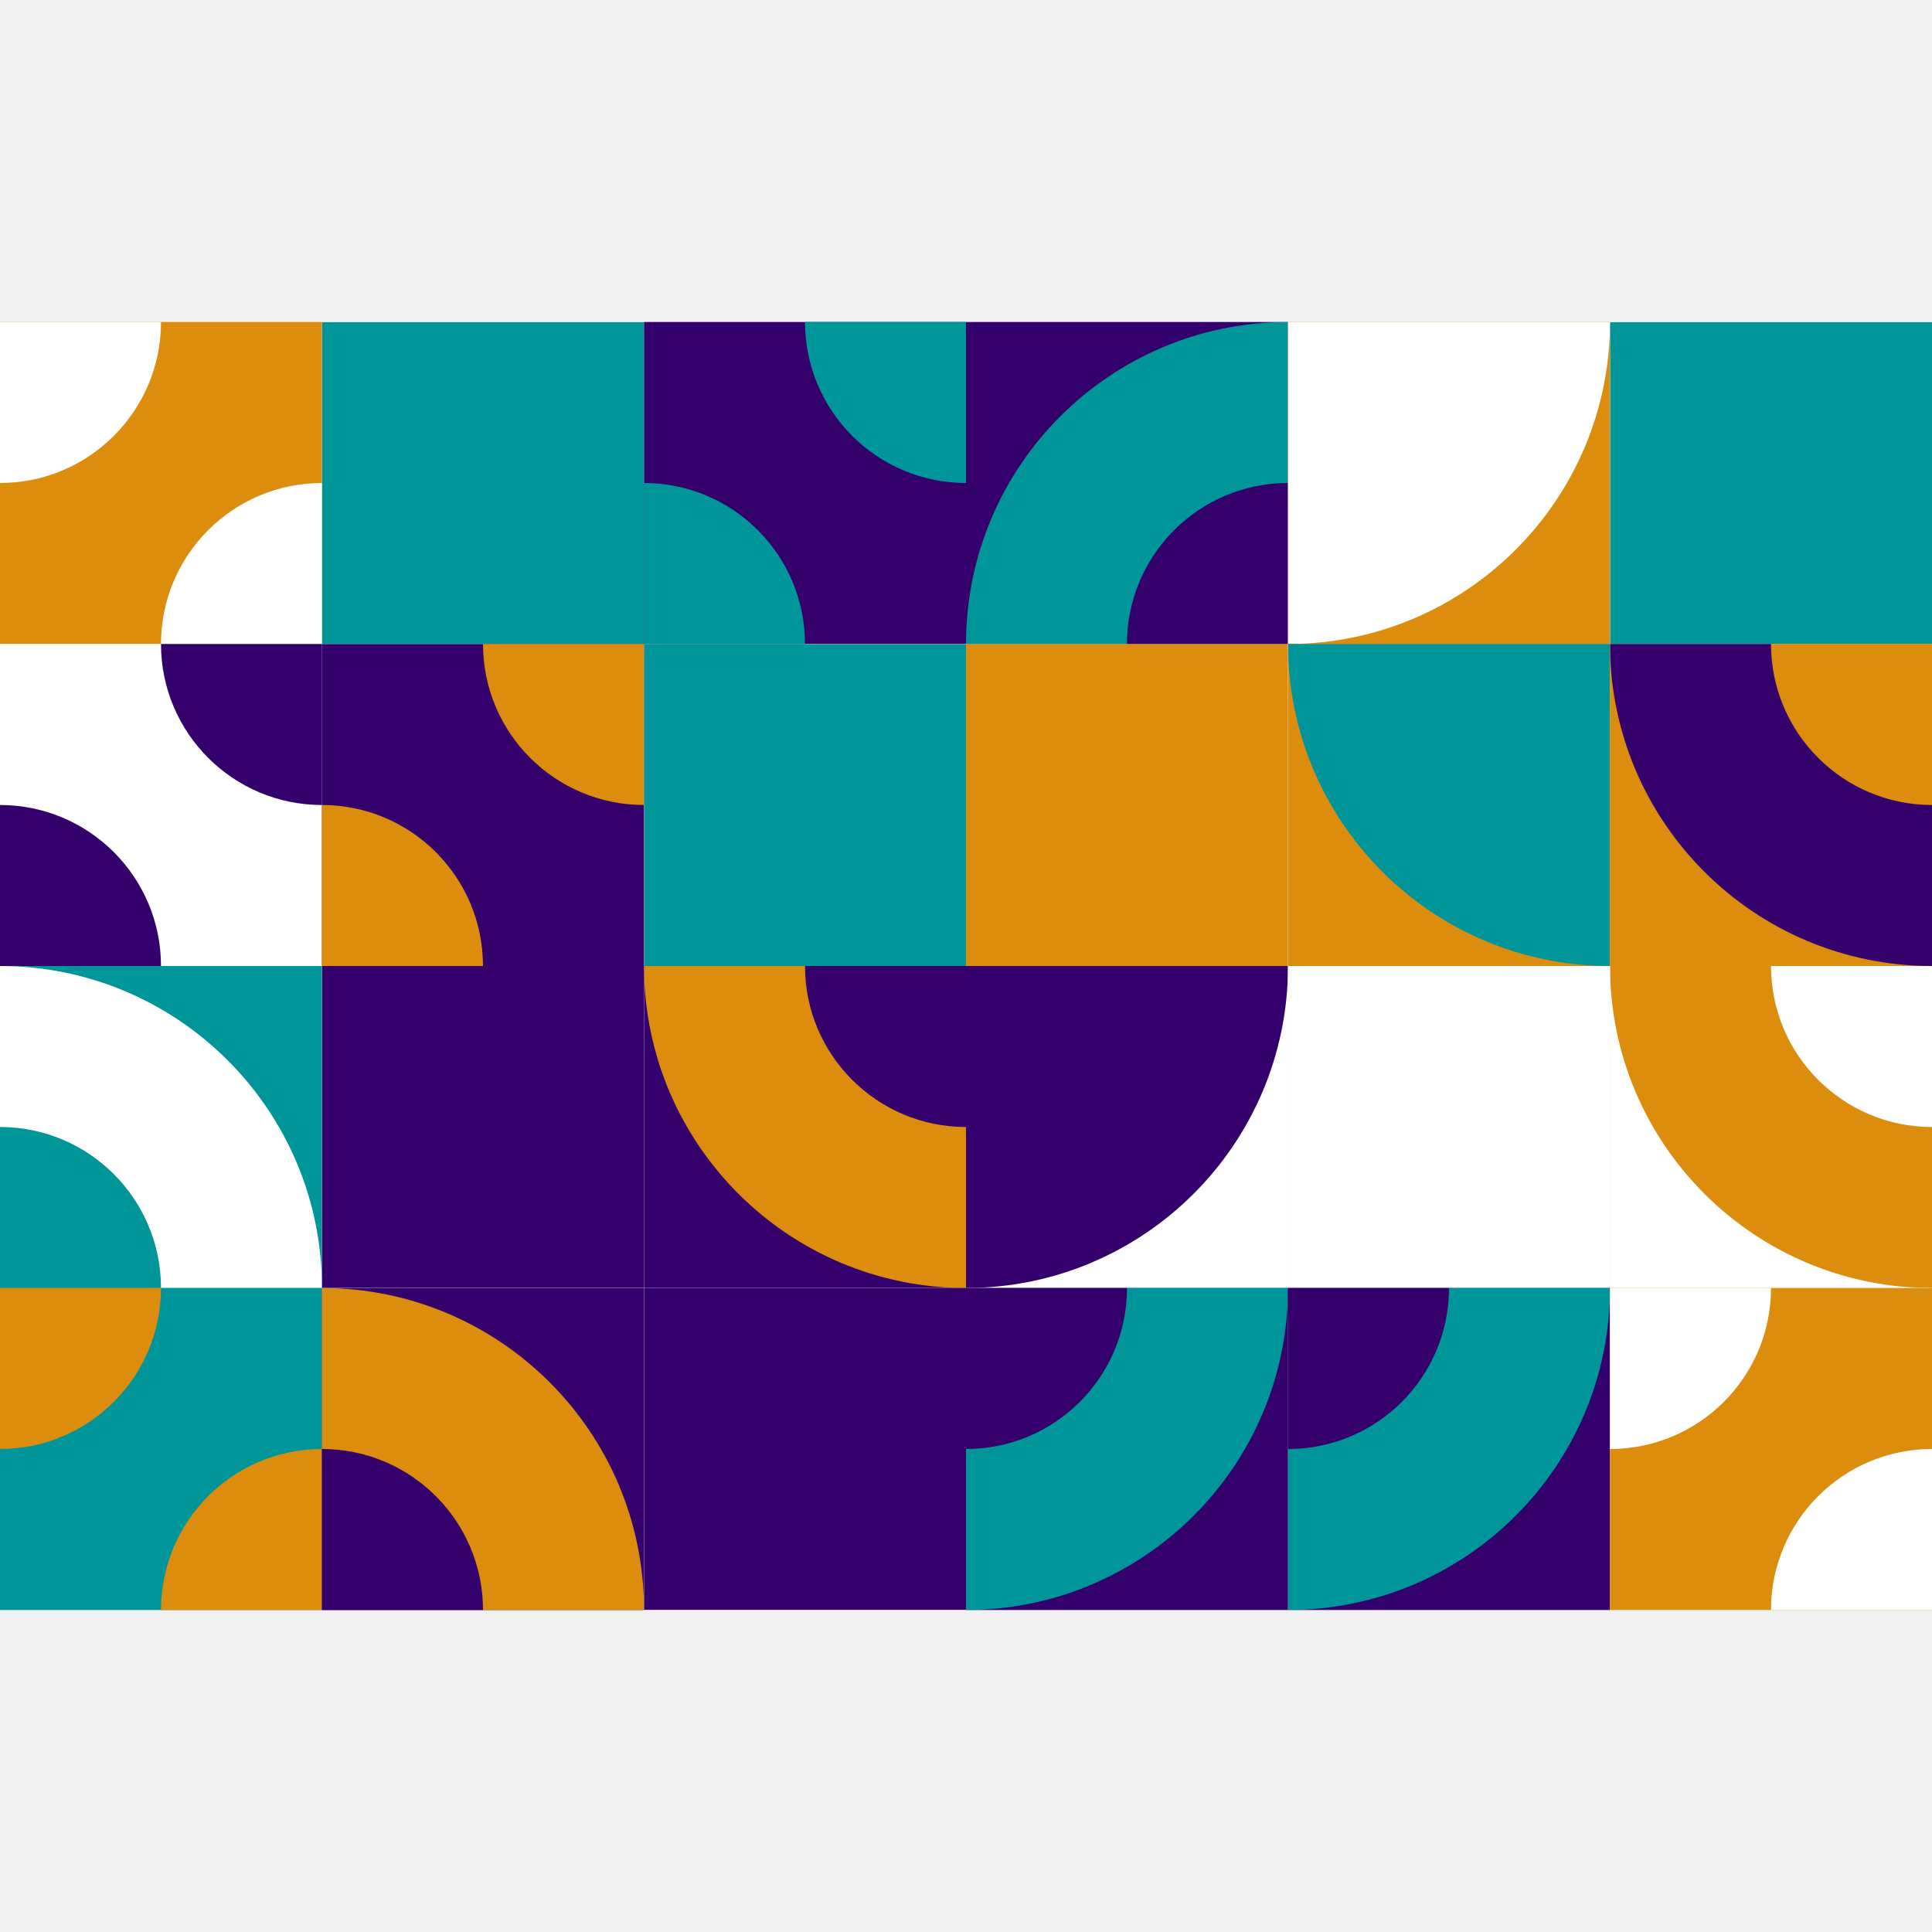
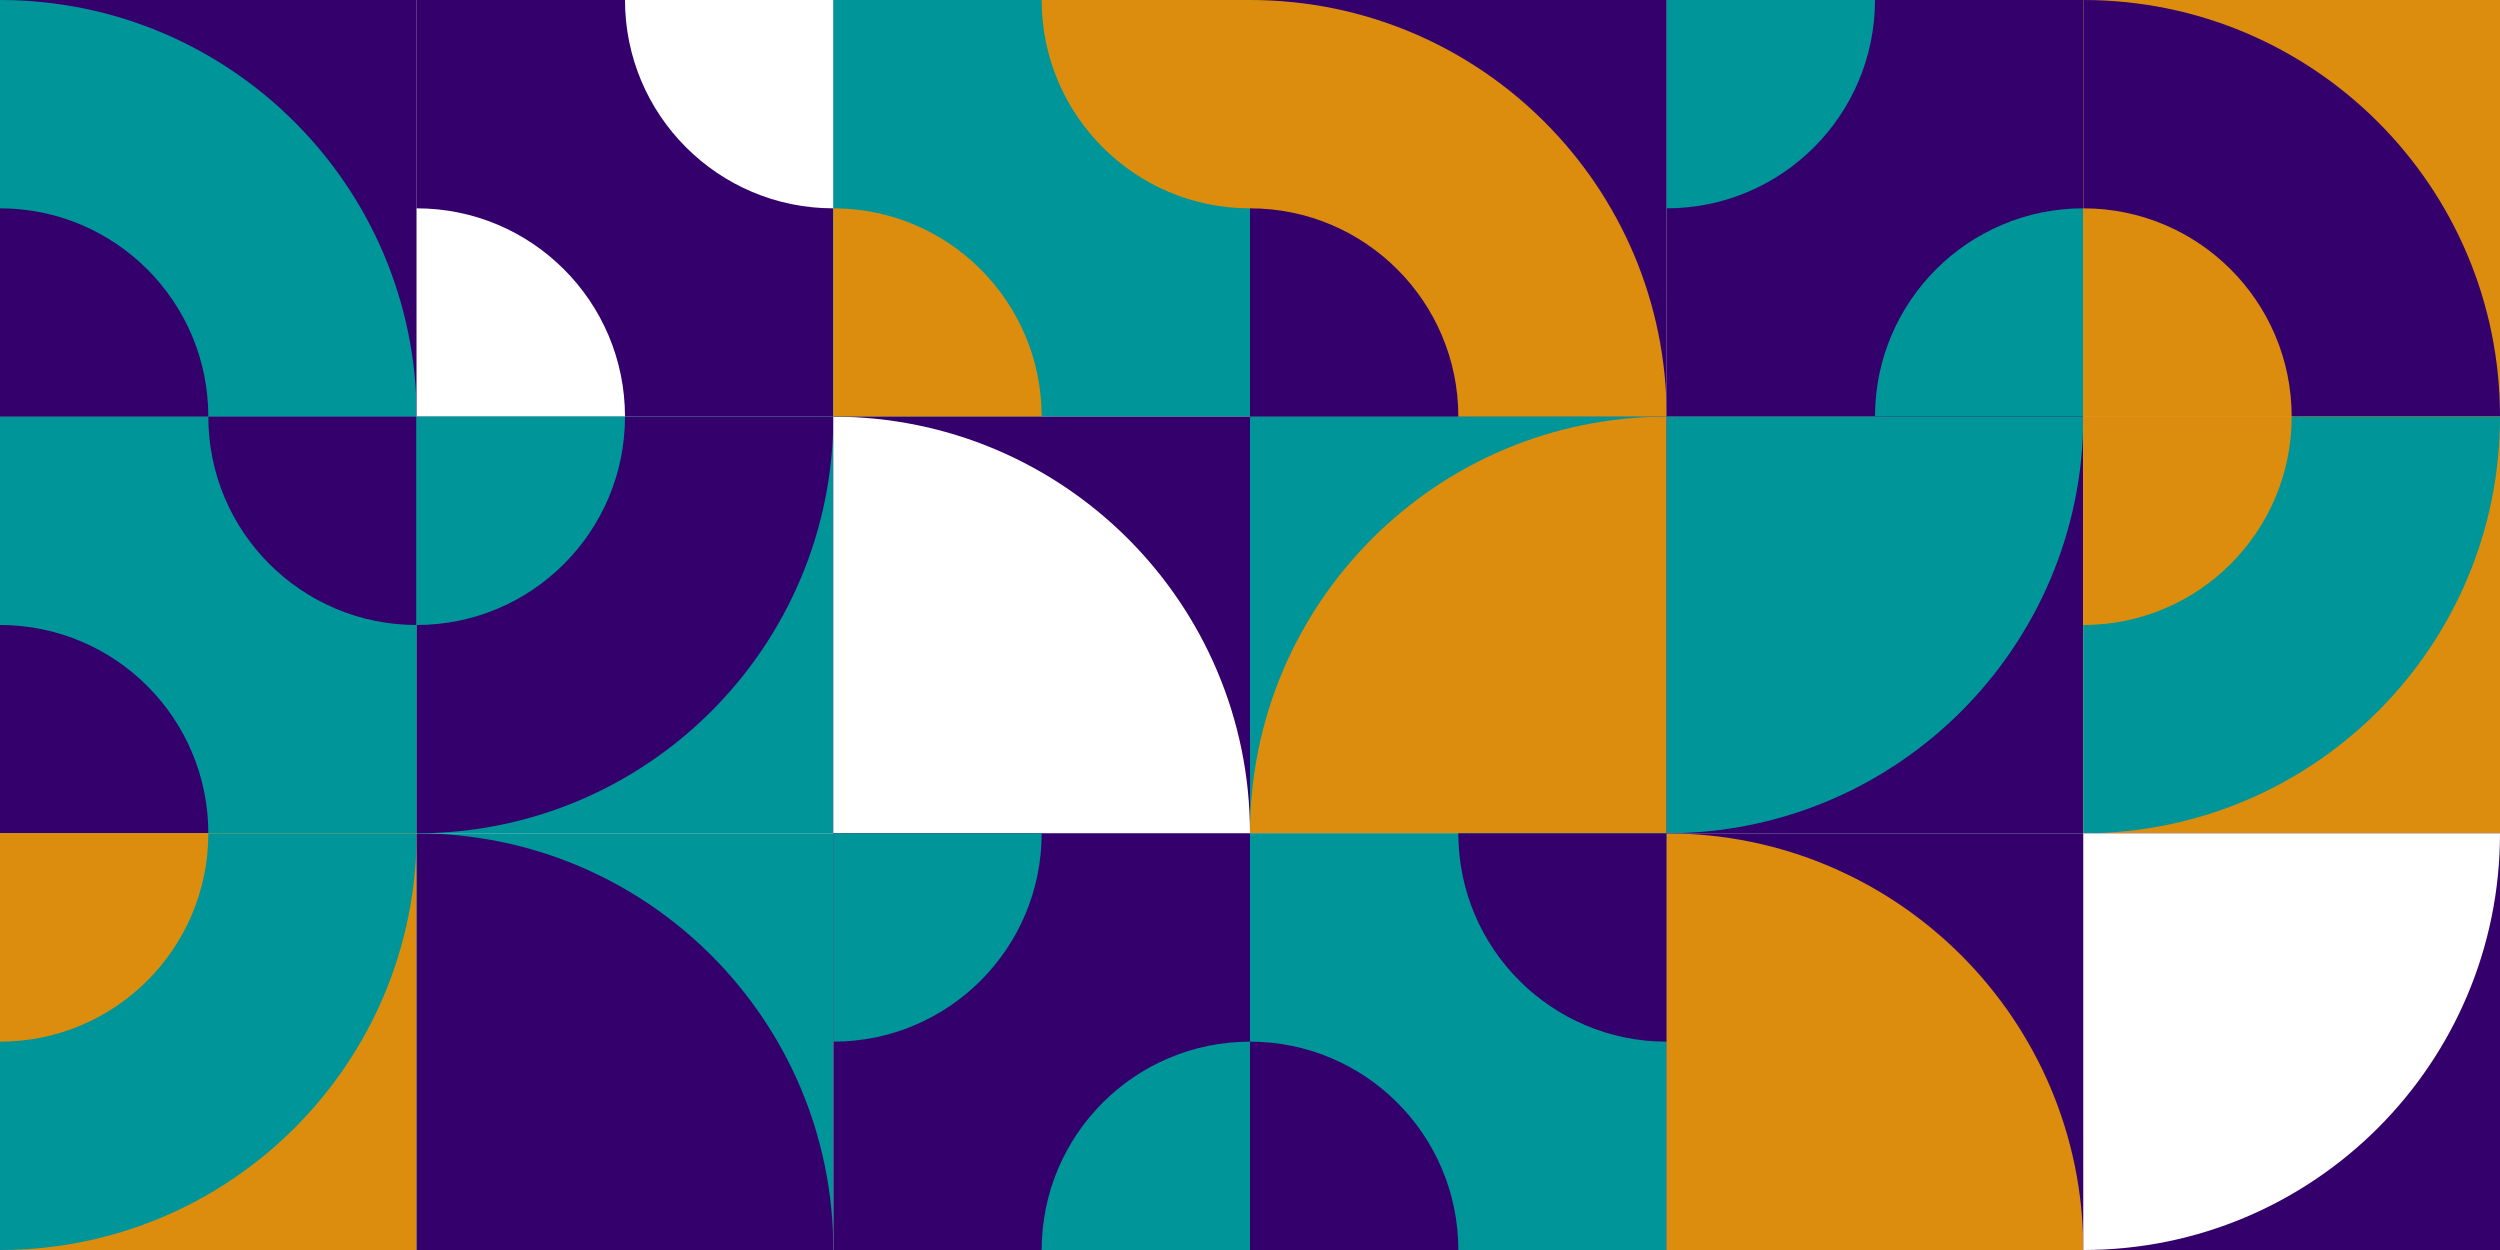
- <svg xmlns="http://www.w3.org/2000/svg" version="1.1" width="800px" height="800px" viewBox="0 0 600 400" opacity="0" style="transform: translate(0px); opacity: 1;">
-   <g class="opposite-circles">
-     <rect width="100" height="100" fill="#dd8d0e" x="0" y="0" />
-     <g mask="url(&quot;#SvgjsMask1000&quot;)">
-       <circle r="50" cx="0" cy="0" fill="#ffffff" />
-       <circle r="50" cx="100" cy="100" fill="#ffffff" />
+ <svg xmlns="http://www.w3.org/2000/svg" opacity="0" style="translate:none;rotate:none;scale:none;transform:translate(0,0);opacity:1" viewBox="0 0 600 300">
+   <g class="quarter-circle">
+     <path fill="#33006c" d="M0 0h100v100H0z" />
+     <g mask="url(#a)">
+       <circle cy="100" r="100" fill="#009599" />
+       <circle cy="100" r="50" fill="#33006c" />
    </g>
  </g>
  <defs>
-     <mask id="SvgjsMask1000">
-       <rect width="100" height="100" fill="#ffffff" x="0" y="0" />
+     <mask id="a">
+       <path fill="#fff" d="M0 0h100v100H0z" />
    </mask>
-     <mask id="SvgjsMask1001">
-       <rect width="100" height="100" fill="#ffffff" x="0" y="100" />
+     <mask id="b">
+       <path fill="#fff" d="M0 100h100v100H0z" />
    </mask>
-     <mask id="SvgjsMask1002">
-       <rect width="100" height="100" fill="#ffffff" x="0" y="200" />
+     <mask id="c">
+       <path fill="#fff" d="M0 200h100v100H0z" />
    </mask>
-     <mask id="SvgjsMask1003">
-       <rect width="100" height="100" fill="#ffffff" x="0" y="300" />
+     <mask id="d">
+       <path fill="#fff" d="M100 0h100v100H100z" />
    </mask>
-     <mask id="SvgjsMask1004">
-       <rect width="100" height="100" fill="#ffffff" x="100" y="0" />
+     <mask id="e">
+       <path fill="#fff" d="M100 100h100v100H100z" />
    </mask>
-     <mask id="SvgjsMask1005">
-       <rect width="100" height="100" fill="#ffffff" x="100" y="100" />
+     <mask id="f">
+       <path fill="#fff" d="M100 200h100v100H100z" />
    </mask>
-     <mask id="SvgjsMask1006">
-       <rect width="100" height="100" fill="#ffffff" x="100" y="200" />
+     <mask id="g">
+       <path fill="#fff" d="M200 0h100v100H200z" />
    </mask>
-     <mask id="SvgjsMask1007">
-       <rect width="100" height="100" fill="#ffffff" x="100" y="300" />
+     <mask id="h">
+       <path fill="#fff" d="M200 100h100v100H200z" />
    </mask>
-     <mask id="SvgjsMask1008">
-       <rect width="100" height="100" fill="#ffffff" x="200" y="0" />
+     <mask id="i">
+       <path fill="#fff" d="M200 200h100v100H200z" />
    </mask>
-     <mask id="SvgjsMask1009">
-       <rect width="100" height="100" fill="#ffffff" x="200" y="100" />
+     <mask id="j">
+       <path fill="#fff" d="M300 0h100v100H300z" />
    </mask>
-     <mask id="SvgjsMask1010">
-       <rect width="100" height="100" fill="#ffffff" x="200" y="200" />
+     <mask id="k">
+       <path fill="#fff" d="M300 100h100v100H300z" />
    </mask>
-     <mask id="SvgjsMask1011">
-       <rect width="100" height="100" fill="#ffffff" x="200" y="300" />
+     <mask id="l">
+       <path fill="#fff" d="M300 200h100v100H300z" />
    </mask>
-     <mask id="SvgjsMask1012">
-       <rect width="100" height="100" fill="#ffffff" x="300" y="0" />
+     <mask id="m">
+       <path fill="#fff" d="M400 0h100v100H400z" />
    </mask>
-     <mask id="SvgjsMask1013">
-       <rect width="100" height="100" fill="#ffffff" x="300" y="100" />
+     <mask id="n">
+       <path fill="#fff" d="M400 100h100v100H400z" />
    </mask>
-     <mask id="SvgjsMask1014">
-       <rect width="100" height="100" fill="#ffffff" x="300" y="200" />
+     <mask id="o">
+       <path fill="#fff" d="M400 200h100v100H400z" />
    </mask>
-     <mask id="SvgjsMask1015">
-       <rect width="100" height="100" fill="#ffffff" x="300" y="300" />
+     <mask id="p">
+       <path fill="#fff" d="M500 0h100v100H500z" />
    </mask>
-     <mask id="SvgjsMask1016">
-       <rect width="100" height="100" fill="#ffffff" x="400" y="0" />
+     <mask id="q">
+       <path fill="#fff" d="M500 100h100v100H500z" />
    </mask>
-     <mask id="SvgjsMask1017">
-       <rect width="100" height="100" fill="#ffffff" x="400" y="100" />
-     </mask>
-     <mask id="SvgjsMask1018">
-       <rect width="100" height="100" fill="#ffffff" x="400" y="200" />
-     </mask>
-     <mask id="SvgjsMask1019">
-       <rect width="100" height="100" fill="#ffffff" x="400" y="300" />
-     </mask>
-     <mask id="SvgjsMask1020">
-       <rect width="100" height="100" fill="#ffffff" x="500" y="0" />
-     </mask>
-     <mask id="SvgjsMask1021">
-       <rect width="100" height="100" fill="#ffffff" x="500" y="100" />
-     </mask>
-     <mask id="SvgjsMask1022">
-       <rect width="100" height="100" fill="#ffffff" x="500" y="200" />
-     </mask>
-     <mask id="SvgjsMask1023">
-       <rect width="100" height="100" fill="#ffffff" x="500" y="300" />
+     <mask id="r">
+       <path fill="#fff" d="M500 200h100v100H500z" />
    </mask>
  </defs>
  <g class="opposite-circles">
-     <rect width="100" height="100" fill="#ffffff" x="0" y="100" />
-     <g mask="url(&quot;#SvgjsMask1001&quot;)">
-       <circle r="50" cx="0" cy="200" fill="#33006c" />
-       <circle r="50" cx="100" cy="100" fill="#33006c" />
+     <path fill="#009599" d="M0 100h100v100H0z" />
+     <g fill="#33006c" mask="url(#b)">
+       <circle cy="200" r="50" />
+       <circle cx="100" cy="100" r="50" />
    </g>
  </g>
  <g class="quarter-circle">
-     <rect width="100" height="100" fill="#009599" x="0" y="200" />
-     <g mask="url(&quot;#SvgjsMask1002&quot;)">
-       <circle r="100" cx="0" cy="300" fill="#ffffff" />
-       <circle r="50" cx="0" cy="300" fill="#009599" />
+     <path fill="#dd8d0e" d="M0 200h100v100H0z" />
+     <g mask="url(#c)">
+       <circle cy="200" r="100" fill="#009599" />
+       <circle cy="200" r="50" fill="#dd8d0e" />
    </g>
  </g>
  <g class="opposite-circles">
-     <rect width="100" height="100" fill="#009599" x="0" y="300" />
-     <g mask="url(&quot;#SvgjsMask1003&quot;)">
-       <circle r="50" cx="0" cy="300" fill="#dd8d0e" />
-       <circle r="50" cx="100" cy="400" fill="#dd8d0e" />
+     <path fill="#33006c" d="M100 0h100v100H100z" />
+     <g fill="#fff" mask="url(#d)">
+       <circle cx="100" cy="100" r="50" />
+       <circle cx="200" r="50" />
    </g>
  </g>
-   <g class="half-square" mask="url(&quot;#SvgjsMask1004&quot;)">
-     <rect width="100" height="100" fill="#009599" x="100" y="0" />
-   </g>
-   <g class="opposite-circles">
-     <rect width="100" height="100" fill="#33006c" x="100" y="100" />
-     <g mask="url(&quot;#SvgjsMask1005&quot;)">
-       <circle r="50" cx="100" cy="200" fill="#dd8d0e" />
-       <circle r="50" cx="200" cy="100" fill="#dd8d0e" />
+   <g class="quarter-circle">
+     <path fill="#009599" d="M100 100h100v100H100z" />
+     <g mask="url(#e)">
+       <circle cx="100" cy="100" r="100" fill="#33006c" />
+       <circle cx="100" cy="100" r="50" fill="#009599" />
    </g>
  </g>
-   <g class="half-square" mask="url(&quot;#SvgjsMask1006&quot;)">
-     <rect width="100" height="100" fill="#33006c" x="100" y="200" />
-   </g>
  <g class="quarter-circle">
-     <rect width="100" height="100" fill="#33006c" x="100" y="300" />
-     <g mask="url(&quot;#SvgjsMask1007&quot;)">
-       <circle r="100" cx="100" cy="400" fill="#dd8d0e" />
-       <circle r="50" cx="100" cy="400" fill="#33006c" />
+     <path fill="#009599" d="M100 200h100v100H100z" />
+     <g mask="url(#f)">
+       <circle cx="100" cy="300" r="100" fill="#33006c" />
    </g>
  </g>
  <g class="opposite-circles">
-     <rect width="100" height="100" fill="#33006c" x="200" y="0" />
-     <g mask="url(&quot;#SvgjsMask1008&quot;)">
-       <circle r="50" cx="200" cy="100" fill="#009599" />
-       <circle r="50" cx="300" cy="0" fill="#009599" />
-     </g>
-   </g>
-   <g class="half-square" mask="url(&quot;#SvgjsMask1009&quot;)">
-     <rect width="100" height="100" fill="#009599" x="200" y="100" />
-   </g>
-   <g class="quarter-circle">
-     <rect width="100" height="100" fill="#33006c" x="200" y="200" />
-     <g mask="url(&quot;#SvgjsMask1010&quot;)">
-       <circle r="100" cx="300" cy="200" fill="#dd8d0e" />
-       <circle r="50" cx="300" cy="200" fill="#33006c" />
-     </g>
-   </g>
-   <g class="half-square" mask="url(&quot;#SvgjsMask1011&quot;)">
-     <rect width="100" height="100" fill="#33006c" x="200" y="300" />
-   </g>
-   <g class="quarter-circle">
-     <rect width="100" height="100" fill="#33006c" x="300" y="0" />
-     <g mask="url(&quot;#SvgjsMask1012&quot;)">
-       <circle r="100" cx="400" cy="100" fill="#009599" />
-       <circle r="50" cx="400" cy="100" fill="#33006c" />
-     </g>
-   </g>
-   <g class="half-square" mask="url(&quot;#SvgjsMask1013&quot;)">
-     <rect width="100" height="100" fill="#dd8d0e" x="300" y="100" />
-   </g>
-   <g class="quarter-circle">
-     <rect width="100" height="100" fill="#ffffff" x="300" y="200" />
-     <g mask="url(&quot;#SvgjsMask1014&quot;)">
-       <circle r="100" cx="300" cy="200" fill="#33006c" />
+     <path fill="#009599" d="M200 0h100v100H200z" />
+     <g fill="#dd8d0e" mask="url(#g)">
+       <circle cx="200" cy="100" r="50" />
+       <circle cx="300" r="50" />
    </g>
  </g>
  <g class="quarter-circle">
-     <rect width="100" height="100" fill="#33006c" x="300" y="300" />
-     <g mask="url(&quot;#SvgjsMask1015&quot;)">
-       <circle r="100" cx="300" cy="300" fill="#009599" />
-       <circle r="50" cx="300" cy="300" fill="#33006c" />
+     <path fill="#33006c" d="M200 100h100v100H200z" />
+     <g mask="url(#h)">
+       <circle cx="200" cy="200" r="100" fill="#fff" />
+     </g>
+   </g>
+   <g class="opposite-circles">
+     <path fill="#33006c" d="M200 200h100v100H200z" />
+     <g fill="#009599" mask="url(#i)">
+       <circle cx="200" cy="200" r="50" />
+       <circle cx="300" cy="300" r="50" />
    </g>
  </g>
  <g class="quarter-circle">
-     <rect width="100" height="100" fill="#dd8d0e" x="400" y="0" />
-     <g mask="url(&quot;#SvgjsMask1016&quot;)">
-       <circle r="100" cx="400" cy="0" fill="#ffffff" />
+     <path fill="#33006c" d="M300 0h100v100H300z" />
+     <g mask="url(#j)">
+       <circle cx="300" cy="100" r="100" fill="#dd8d0e" />
+       <circle cx="300" cy="100" r="50" fill="#33006c" />
    </g>
  </g>
  <g class="quarter-circle">
-     <rect width="100" height="100" fill="#dd8d0e" x="400" y="100" />
-     <g mask="url(&quot;#SvgjsMask1017&quot;)">
-       <circle r="100" cx="500" cy="100" fill="#009599" />
+     <path fill="#009599" d="M300 100h100v100H300z" />
+     <g mask="url(#k)">
+       <circle cx="400" cy="200" r="100" fill="#dd8d0e" />
    </g>
  </g>
-   <g class="half-square" mask="url(&quot;#SvgjsMask1018&quot;)">
-     <rect width="100" height="100" fill="#ffffff" x="400" y="200" />
-   </g>
-   <g class="quarter-circle">
-     <rect width="100" height="100" fill="#33006c" x="400" y="300" />
-     <g mask="url(&quot;#SvgjsMask1019&quot;)">
-       <circle r="100" cx="400" cy="300" fill="#009599" />
-       <circle r="50" cx="400" cy="300" fill="#33006c" />
+   <g class="opposite-circles">
+     <path fill="#009599" d="M300 200h100v100H300z" />
+     <g fill="#33006c" mask="url(#l)">
+       <circle cx="300" cy="300" r="50" />
+       <circle cx="400" cy="200" r="50" />
    </g>
  </g>
-   <g class="half-square" mask="url(&quot;#SvgjsMask1020&quot;)">
-     <rect width="100" height="100" fill="#009599" x="500" y="0" />
-   </g>
-   <g class="quarter-circle">
-     <rect width="100" height="100" fill="#dd8d0e" x="500" y="100" />
-     <g mask="url(&quot;#SvgjsMask1021&quot;)">
-       <circle r="100" cx="600" cy="100" fill="#33006c" />
-       <circle r="50" cx="600" cy="100" fill="#dd8d0e" />
+   <g class="opposite-circles">
+     <path fill="#33006c" d="M400 0h100v100H400z" />
+     <g fill="#009599" mask="url(#m)">
+       <circle cx="400" r="50" />
+       <circle cx="500" cy="100" r="50" />
    </g>
  </g>
  <g class="quarter-circle">
-     <rect width="100" height="100" fill="#ffffff" x="500" y="200" />
-     <g mask="url(&quot;#SvgjsMask1022&quot;)">
-       <circle r="100" cx="600" cy="200" fill="#dd8d0e" />
-       <circle r="50" cx="600" cy="200" fill="#ffffff" />
+     <path fill="#33006c" d="M400 100h100v100H400z" />
+     <g mask="url(#n)">
+       <circle cx="400" cy="100" r="100" fill="#009599" />
    </g>
  </g>
-   <g class="opposite-circles">
-     <rect width="100" height="100" fill="#dd8d0e" x="500" y="300" />
-     <g mask="url(&quot;#SvgjsMask1023&quot;)">
-       <circle r="50" cx="500" cy="300" fill="#ffffff" />
-       <circle r="50" cx="600" cy="400" fill="#ffffff" />
+   <g class="quarter-circle">
+     <path fill="#33006c" d="M400 200h100v100H400z" />
+     <g mask="url(#o)">
+       <circle cx="400" cy="300" r="100" fill="#dd8d0e" />
+     </g>
+   </g>
+   <g class="quarter-circle">
+     <path fill="#dd8d0e" d="M500 0h100v100H500z" />
+     <g mask="url(#p)">
+       <circle cx="500" cy="100" r="100" fill="#33006c" />
+       <circle cx="500" cy="100" r="50" fill="#dd8d0e" />
+     </g>
+   </g>
+   <g class="quarter-circle">
+     <path fill="#dd8d0e" d="M500 100h100v100H500z" />
+     <g mask="url(#q)">
+       <circle cx="500" cy="100" r="100" fill="#009599" />
+       <circle cx="500" cy="100" r="50" fill="#dd8d0e" />
+     </g>
+   </g>
+   <g class="quarter-circle">
+     <path fill="#33006c" d="M500 200h100v100H500z" />
+     <g mask="url(#r)">
+       <circle cx="500" cy="200" r="100" fill="#fff" />
    </g>
  </g>
</svg>
